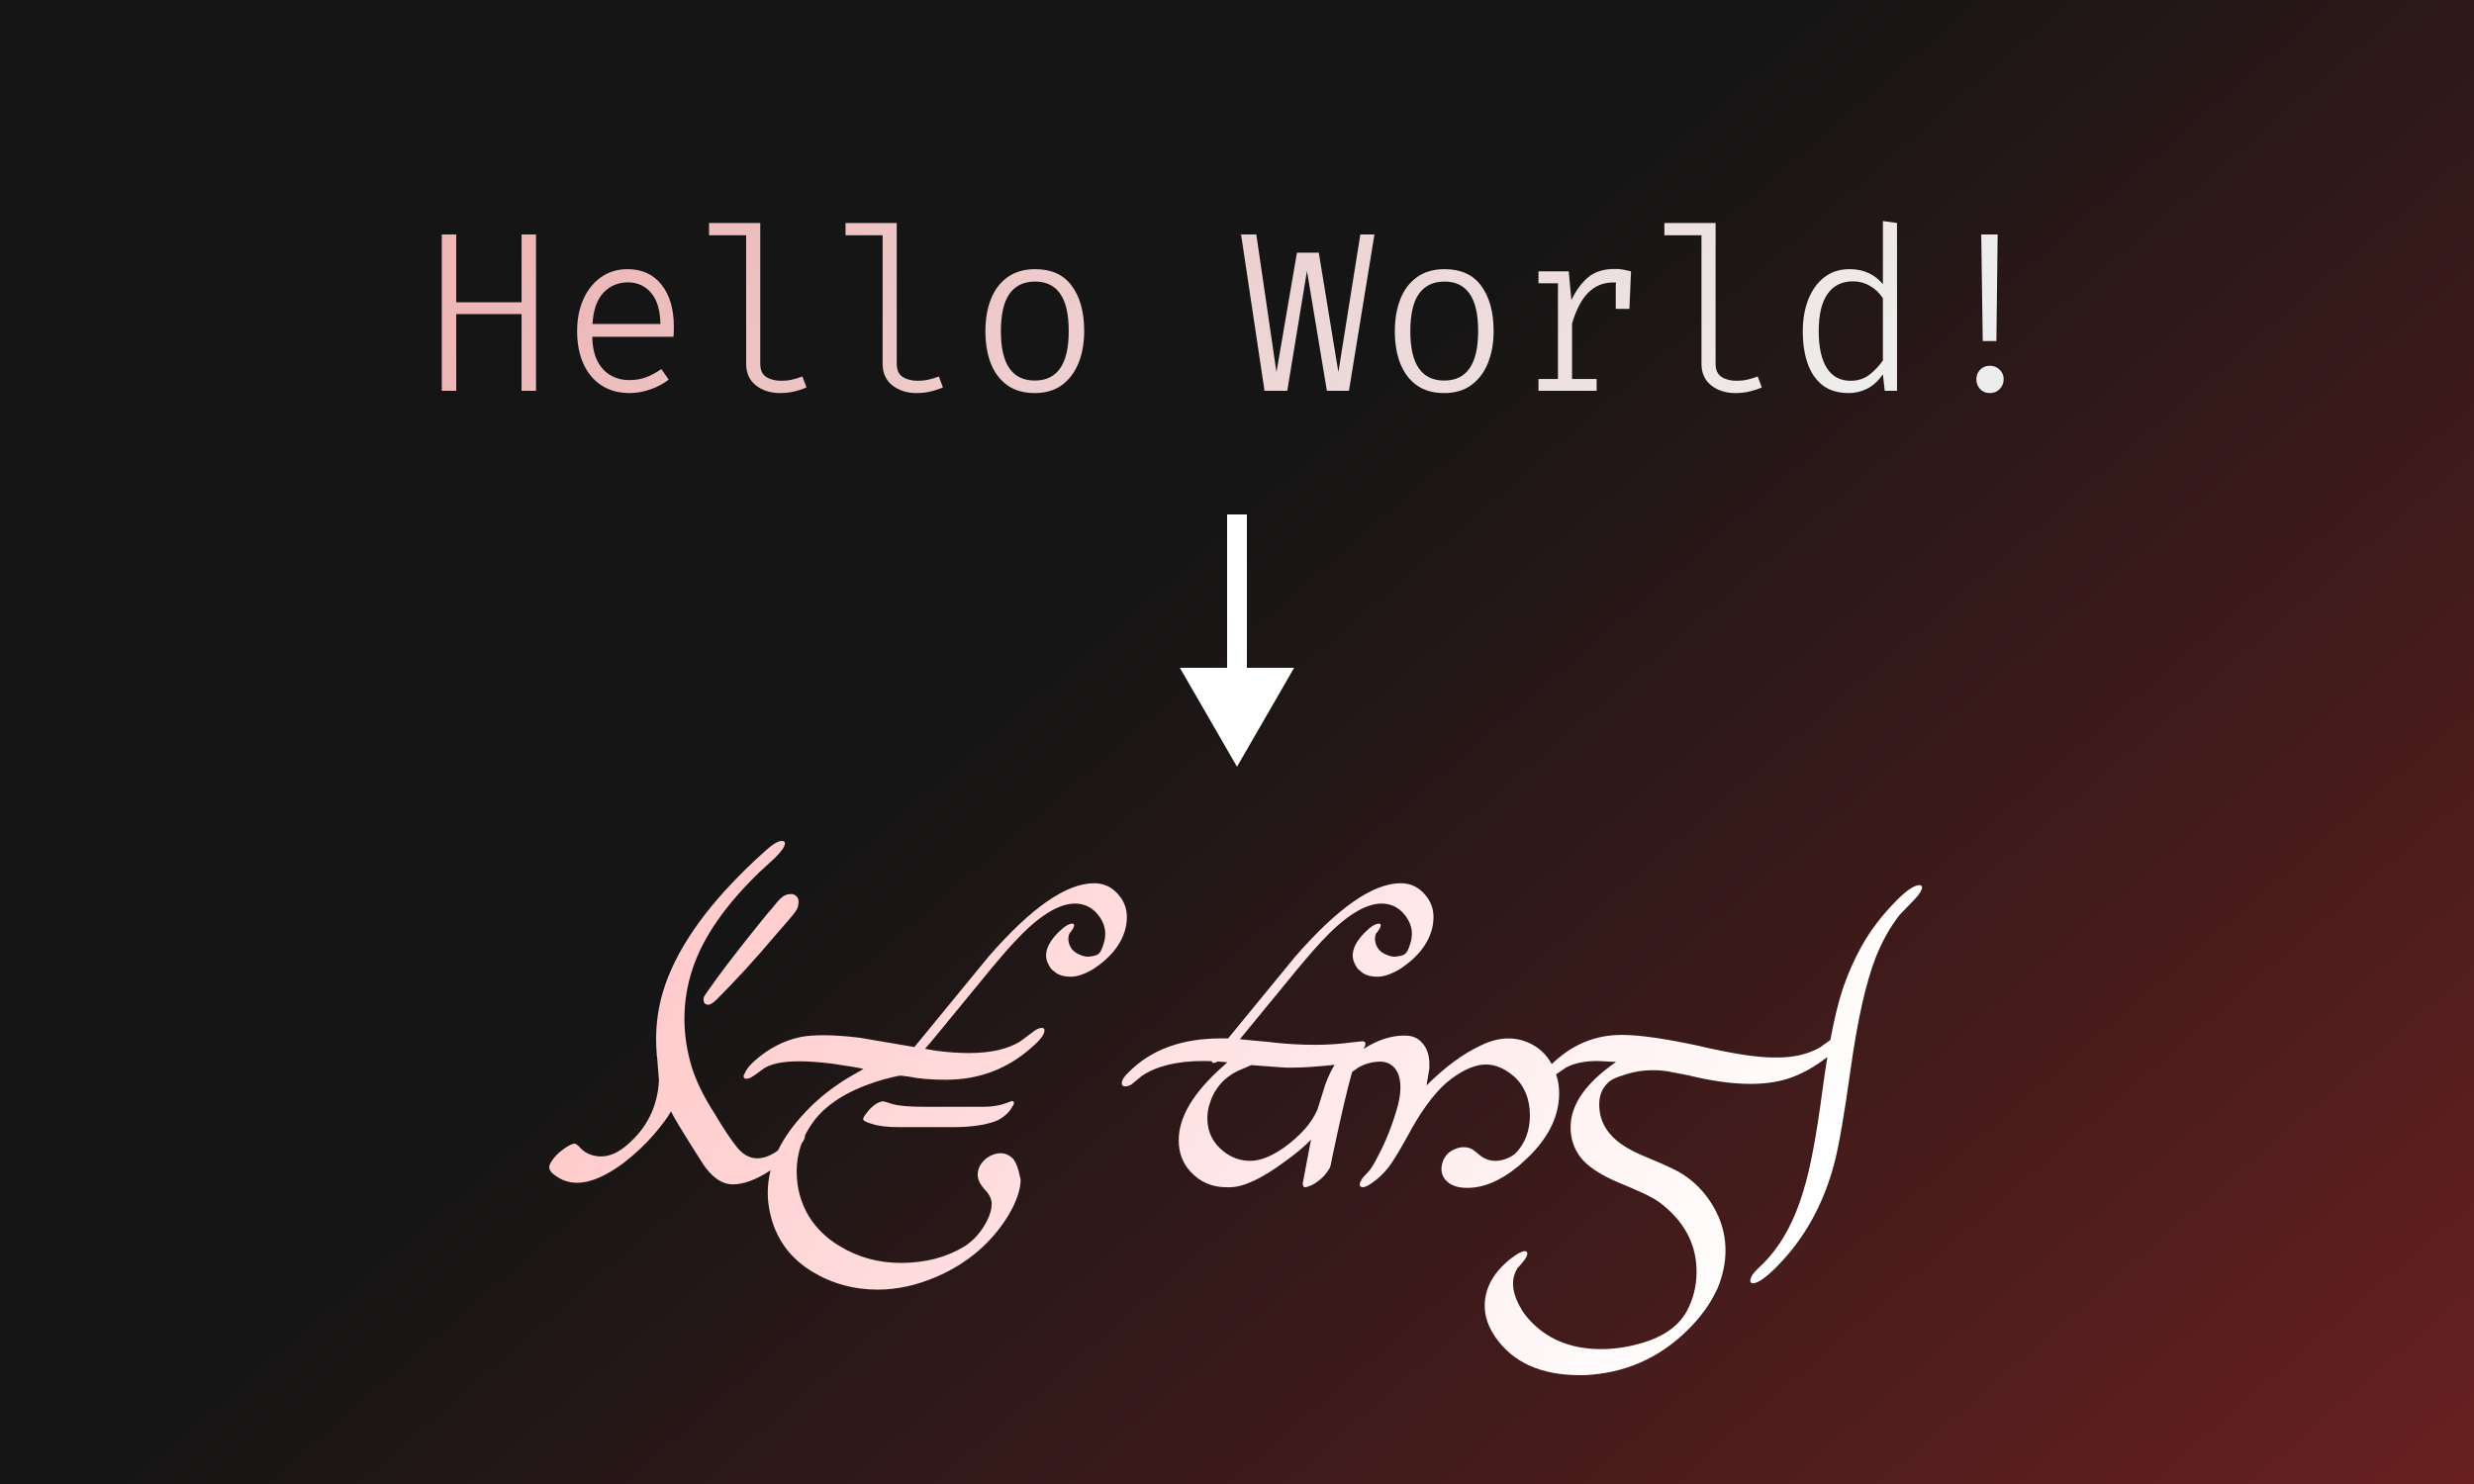
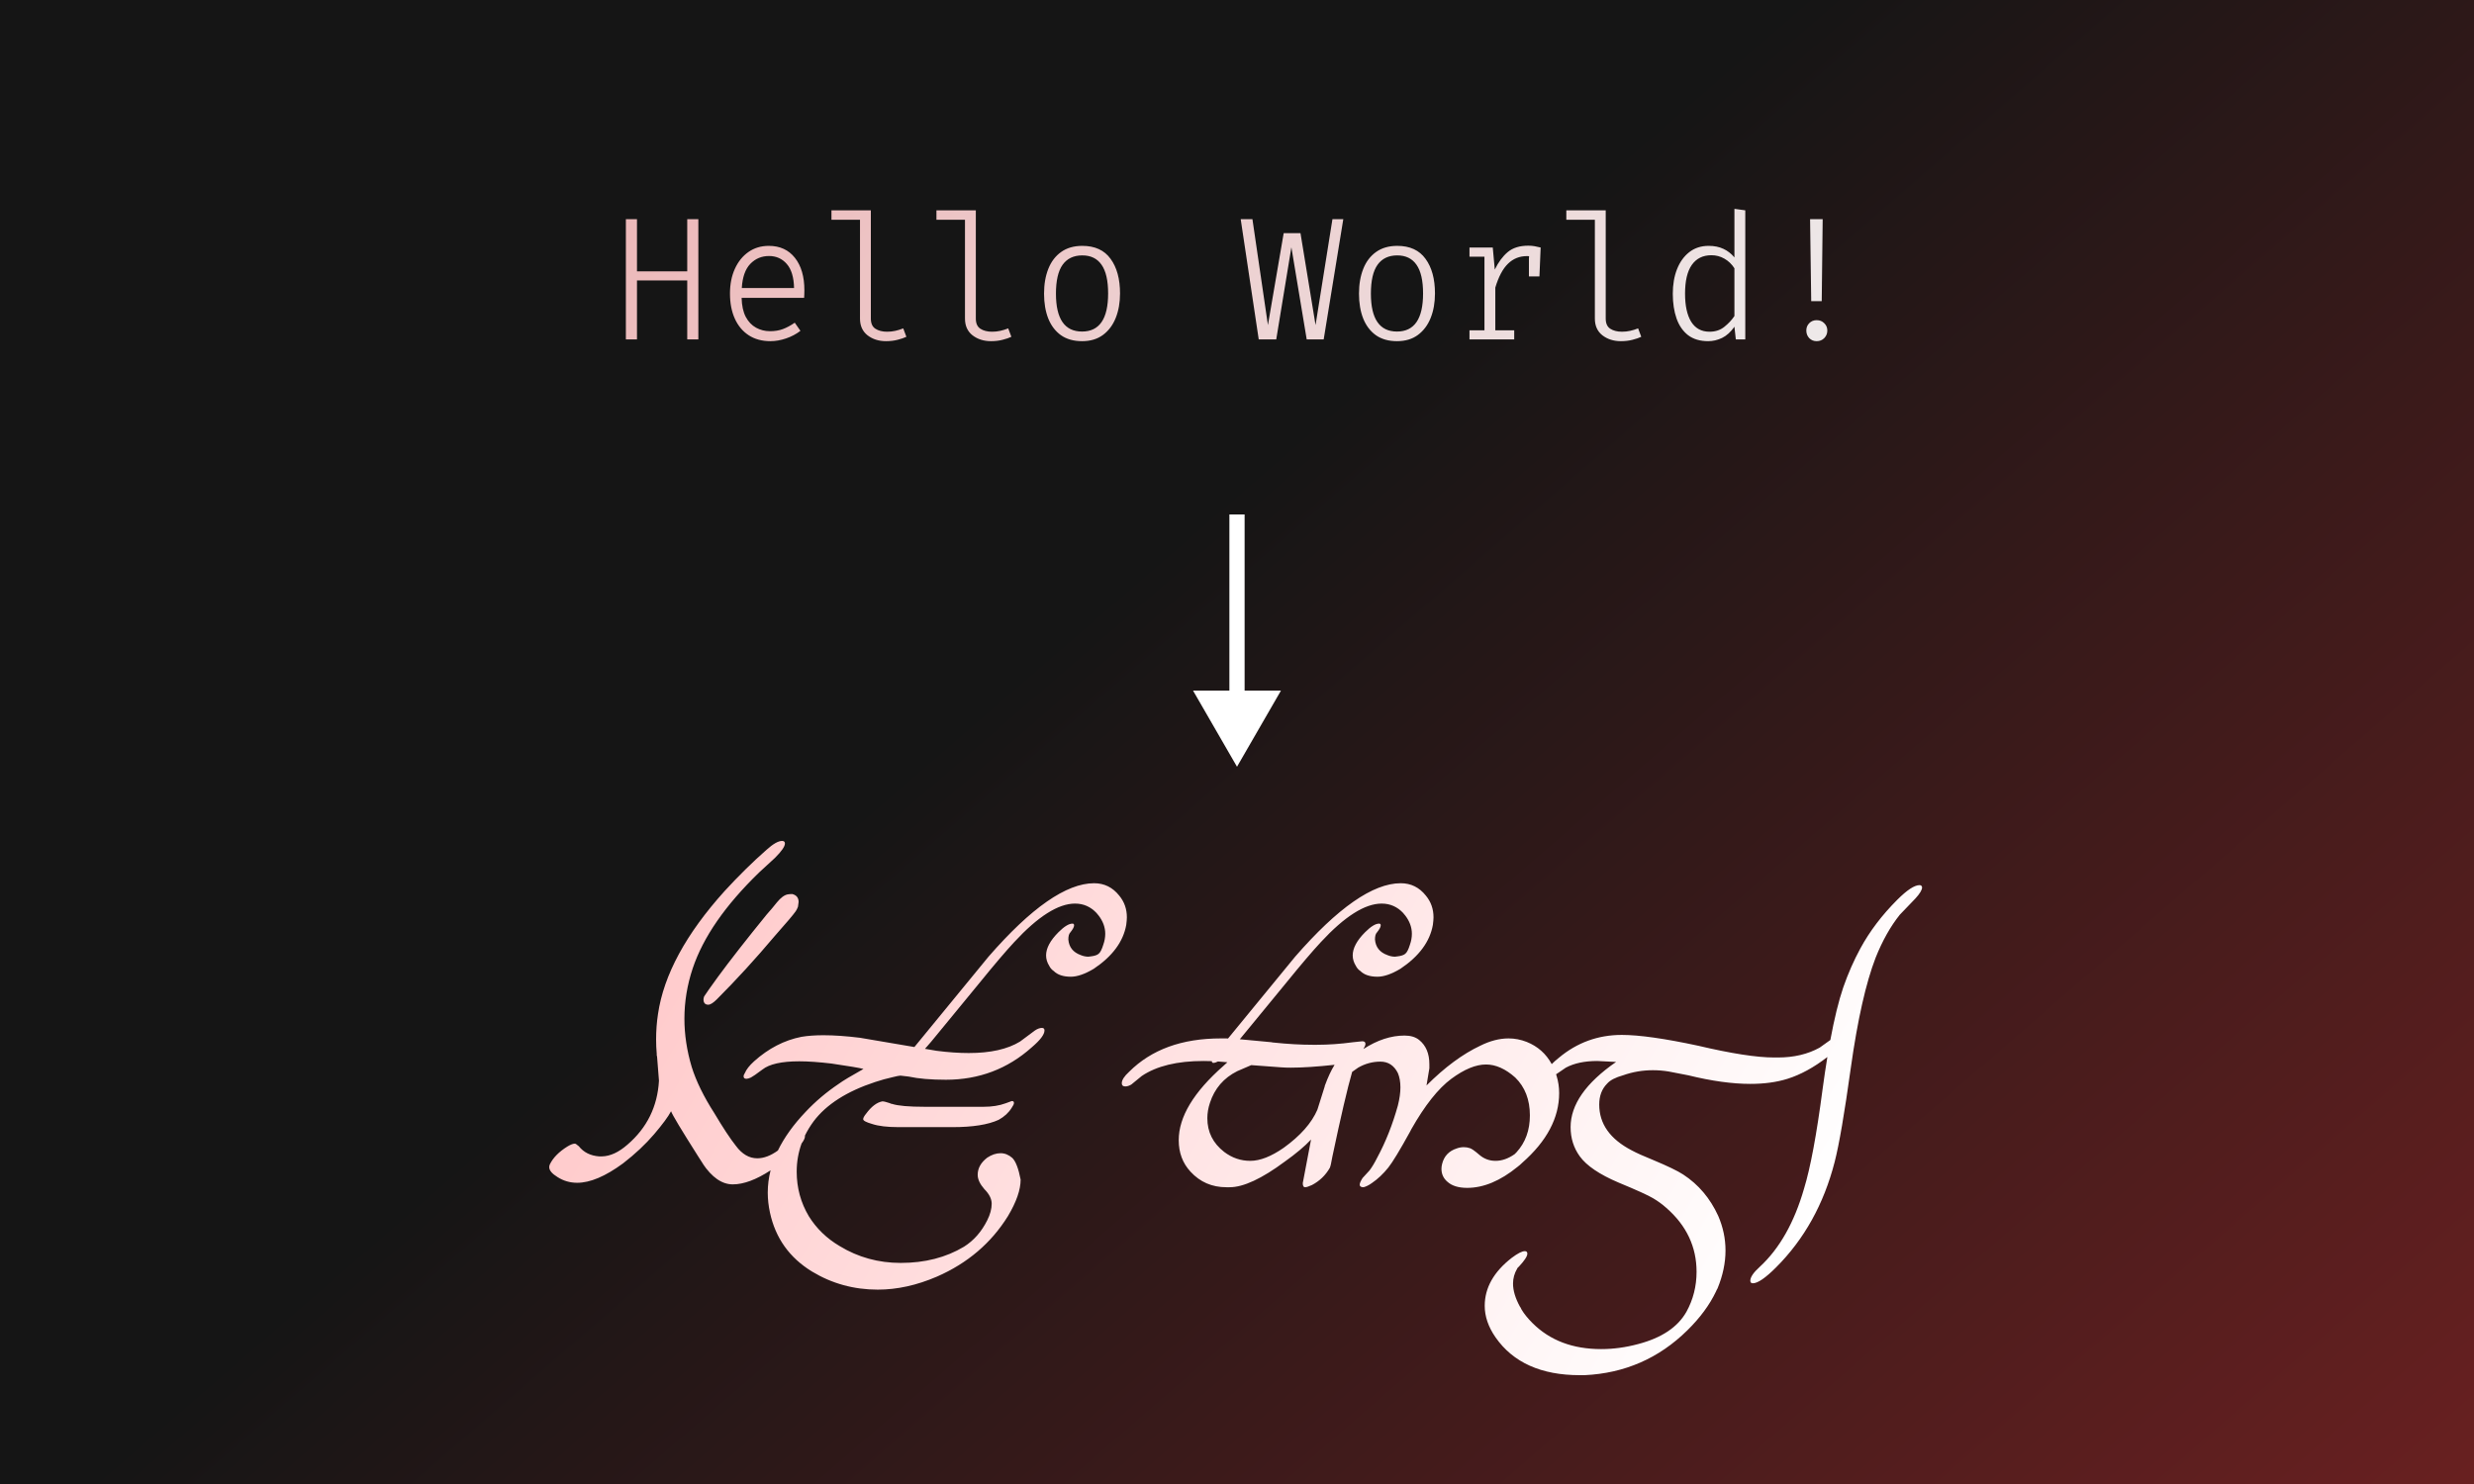
- <svg xmlns="http://www.w3.org/2000/svg" width="500" height="300" viewBox="0 0 500 300" fill="none">
-   <rect width="500" height="300" fill="url(#paint0_linear)" />
-   <path fill-rule="evenodd" clip-rule="evenodd" d="M141.986 235.186C143.871 238.014 145.907 239.429 148.093 239.429C150.29 239.429 152.838 238.482 155.735 236.589C155.354 238.086 155.164 239.59 155.164 241.1C155.164 242.429 155.314 243.779 155.614 245.15C156.728 250.293 159.557 254.257 164.1 257.043C168.128 259.486 172.564 260.707 177.407 260.707C181.307 260.707 185.293 259.829 189.364 258.071C195.536 255.371 200.314 251.3 203.7 245.857C205.414 242.986 206.271 240.521 206.271 238.464C205.843 236.236 205.286 234.779 204.6 234.093C203.871 233.45 203.079 233.129 202.221 233.129C201.321 233.129 200.421 233.429 199.521 234.029C198.236 235.014 197.593 236.171 197.593 237.5C197.593 238.4 198.043 239.364 198.943 240.393C199.929 241.379 200.421 242.364 200.421 243.35C200.421 244.379 200.121 245.493 199.521 246.693C198.364 249.007 196.8 250.786 194.829 252.029C191.186 254.214 186.921 255.307 182.036 255.307C177.536 255.307 173.421 254.171 169.693 251.9C167.078 250.357 165 248.343 163.457 245.857C161.829 243.114 161.014 240.114 161.014 236.857C161.014 234.872 161.344 232.974 162.002 231.163C162.458 230.556 162.686 230.076 162.686 229.721C162.686 229.675 162.68 229.632 162.667 229.592C163.147 228.601 163.732 227.637 164.421 226.7C166.993 223.271 171.15 220.614 176.893 218.729C178.05 218.343 179.207 218.021 180.364 217.764C181.221 217.55 181.757 217.443 181.971 217.443L183.643 217.636C185.614 218.064 188.121 218.279 191.164 218.279C197.85 218.279 203.636 216.093 208.521 211.721C210.236 210.264 211.093 209.129 211.093 208.314C211.093 207.971 210.921 207.8 210.579 207.8C210.15 207.8 209.679 207.971 209.164 208.314L206.143 210.564C203.614 212.107 200.164 212.879 195.793 212.879C193.821 212.879 191.657 212.729 189.3 212.429L186.941 212.027C187.305 211.612 187.727 211.125 188.207 210.564L191.486 206.579L197.979 198.671C200.936 195.029 203.271 192.286 204.986 190.443C209.786 185.257 213.879 182.664 217.264 182.664C218.979 182.664 220.436 183.307 221.636 184.593C221.721 184.679 221.786 184.764 221.829 184.85L221.957 184.979C222.9 186.179 223.371 187.443 223.371 188.771C223.371 189.5 223.243 190.229 222.986 190.957C222.686 191.943 222.364 192.564 222.021 192.821C221.721 193.079 221.207 193.25 220.479 193.336L219.964 193.4C219.45 193.4 218.936 193.293 218.421 193.079C216.879 192.521 216.043 191.471 215.914 189.929C215.914 189.243 216.043 188.771 216.3 188.514C216.814 187.871 217.071 187.4 217.071 187.1V187.036C217.071 186.821 216.964 186.714 216.75 186.714C216.021 186.714 215.079 187.293 213.921 188.45C212.25 190.121 211.414 191.686 211.414 193.143C211.414 193.871 211.629 194.579 212.057 195.264C212.271 195.693 212.571 196.036 212.957 196.293C213.729 197.064 214.886 197.45 216.429 197.45C217.714 197.45 219.257 196.914 221.057 195.843C224.829 193.314 227.014 190.357 227.614 186.971C227.7 186.329 227.743 185.814 227.743 185.429C227.743 183.757 227.229 182.3 226.2 181.057C224.871 179.386 223.179 178.55 221.121 178.55C215.507 178.55 208.393 183.5 199.779 193.4L184.801 211.663L173.807 209.793C171.021 209.45 168.557 209.279 166.414 209.279C164.743 209.279 163.264 209.386 161.979 209.6C158.507 210.286 155.314 211.936 152.4 214.55C151.457 215.407 150.836 216.2 150.536 216.929C150.364 217.186 150.279 217.4 150.279 217.571C150.279 217.914 150.471 218.086 150.857 218.086C151.071 218.086 151.371 218 151.757 217.829C152.1 217.657 152.871 217.121 154.071 216.221C155.486 215.107 157.971 214.55 161.528 214.55C163.328 214.55 165.493 214.7 168.021 215C171.536 215.514 173.7 215.879 174.514 216.093C171.986 217.507 170.314 218.514 169.5 219.114C167.014 220.786 164.786 222.671 162.814 224.771C160.353 227.356 158.486 229.961 157.213 232.586C155.762 233.634 154.372 234.157 153.043 234.157C151.414 234.157 149.979 233.321 148.736 231.65C147.579 230.193 146.121 227.986 144.364 225.029C142.221 221.686 140.7 218.579 139.8 215.707C138.814 212.407 138.321 209.15 138.321 205.936C138.321 202.507 138.879 199.121 139.993 195.779C142.093 189.479 146.571 183.007 153.429 176.364L156.643 173.407C157.971 172.079 158.636 171.114 158.636 170.514C158.636 170.171 158.443 170 158.057 170C157.286 170 156.236 170.6 154.907 171.8C152.079 174.286 149.25 177.071 146.421 180.157C138.621 188.814 134.143 197.086 132.986 204.971C132.729 206.643 132.6 208.357 132.6 210.114C132.6 211.1 132.643 212.086 132.729 213.071V213.457C132.771 213.457 132.793 213.479 132.793 213.521V213.586L133.179 218.471C132.879 223.7 130.757 228.007 126.814 231.393C125.057 232.936 123.343 233.729 121.671 233.771H121.093C119.336 233.643 117.964 232.957 116.979 231.714L116.4 231.264C116.314 231.221 116.229 231.2 116.143 231.2C115.8 231.2 115.307 231.393 114.664 231.779C112.95 232.85 111.771 234.05 111.129 235.379C111.043 235.55 111 235.743 111 235.957C111 236.6 111.557 237.264 112.671 237.95C113.871 238.721 115.2 239.107 116.657 239.107C119.271 239.107 122.357 237.8 125.914 235.186C128.357 233.3 130.457 231.329 132.214 229.271C133.929 227.257 135.064 225.714 135.621 224.643C135.879 225.371 137.679 228.371 141.021 233.643L142.179 235.443L141.986 235.186ZM159.214 180.8C158.529 180.929 157.8 181.464 157.029 182.407C156.386 183.221 155.7 184.036 154.971 184.85C150.857 189.907 147.557 194.129 145.071 197.514L143.271 200.021C142.671 200.879 142.35 201.35 142.307 201.436C142.221 201.693 142.179 201.886 142.179 202.014C142.179 202.743 142.5 203.107 143.143 203.107C143.571 203.107 144.15 202.743 144.879 202.014C148.779 198.114 152.679 193.85 156.579 189.221C158.936 186.564 160.35 184.893 160.821 184.207C160.993 183.95 161.143 183.65 161.271 183.307L161.4 182.343C161.4 181.486 160.971 180.95 160.114 180.736C159.814 180.736 159.514 180.757 159.214 180.8ZM178.371 222.65H178.307C177.193 222.864 176.1 223.7 175.029 225.157C174.643 225.629 174.45 225.993 174.45 226.25C174.45 226.55 175.05 226.871 176.25 227.214C177.536 227.643 179.314 227.857 181.586 227.857H192.514C196.586 227.857 199.693 227.364 201.836 226.379C202.993 225.736 203.871 224.921 204.471 223.936C204.771 223.507 204.921 223.186 204.921 222.971C204.921 222.714 204.793 222.586 204.536 222.586H204.471L203.25 223.036C201.964 223.507 200.486 223.743 198.814 223.743H187.821H186.857C183.686 223.743 181.5 223.55 180.3 223.164C180.214 223.164 180.107 223.143 179.978 223.1L179.914 223.036C179.143 222.779 178.629 222.65 178.371 222.65ZM263.293 239.171C263.293 239.729 263.443 240.007 263.743 240.007C264.043 240.007 264.514 239.857 265.157 239.557C266.7 238.743 267.9 237.586 268.757 236.086C268.886 235.829 269.057 235.079 269.271 233.836C270.985 225.704 272.319 219.988 273.273 216.689L274.479 215.836C275.893 215.021 277.393 214.614 278.979 214.614C280.564 214.614 281.743 215.386 282.514 216.929C282.857 217.743 283.028 218.707 283.028 219.821C283.028 220.893 282.857 222.114 282.514 223.486C281.443 227.343 280.05 230.857 278.336 234.029C277.821 235.057 277.307 235.914 276.793 236.6L275.379 238.143C274.993 238.743 274.8 239.193 274.8 239.493C274.8 239.836 275.057 240.007 275.571 240.007C276.086 239.879 276.643 239.6 277.243 239.171C278.443 238.357 279.557 237.307 280.586 236.021C281.443 234.95 282.921 232.507 285.021 228.693C285.107 228.564 285.171 228.436 285.214 228.307C287.957 223.464 290.657 220.057 293.314 218.086C295.929 216.157 298.264 215.193 300.321 215.193C302.293 215.193 304.264 216.071 306.236 217.829C308.207 219.757 309.193 222.307 309.193 225.479C309.193 228.479 308.293 230.964 306.493 232.936L306.107 233.321C304.821 234.221 303.536 234.671 302.25 234.671C301.007 234.671 299.914 234.264 298.971 233.45C298.029 232.636 297.386 232.186 297.043 232.1C296.657 231.971 296.25 231.907 295.821 231.907C295.35 231.907 294.879 231.993 294.407 232.164C292.821 232.679 291.836 233.729 291.45 235.314C291.364 235.657 291.321 235.979 291.321 236.279C291.321 237.35 291.729 238.229 292.543 238.914C293.443 239.729 294.771 240.136 296.529 240.136C299.829 240.136 303.214 238.721 306.686 235.893C307.029 235.636 307.35 235.357 307.65 235.057C312.621 230.686 315.107 225.993 315.107 220.979C315.107 219.779 314.936 218.621 314.593 217.507C314.576 217.45 314.558 217.394 314.54 217.338C314.523 217.284 314.506 217.231 314.489 217.178L316.457 215.836C318.129 214.936 320.25 214.486 322.821 214.486L326.614 214.679C320.486 218.921 317.421 223.314 317.421 227.857C317.421 230.086 318.043 232.057 319.286 233.771C320.657 235.657 323.25 237.414 327.064 239.043C330.793 240.586 333.15 241.657 334.136 242.257C335.079 242.814 335.957 243.457 336.771 244.186C340.843 247.743 342.879 252.05 342.879 257.107C342.879 260.021 342.193 262.721 340.821 265.207C339.064 268.293 335.829 270.457 331.114 271.7C328.586 272.386 326.079 272.729 323.593 272.729C317.85 272.729 313.221 270.971 309.707 267.457C308.764 266.514 308.036 265.614 307.521 264.757L307.264 264.243L307.2 264.179C306.257 262.464 305.786 260.9 305.786 259.486C305.786 258.414 306.064 257.407 306.621 256.464L306.686 256.336L307.007 256.014C308.121 254.814 308.679 253.957 308.679 253.443C308.679 253.1 308.507 252.929 308.164 252.929C307.607 252.929 306.729 253.379 305.529 254.279C301.886 257.107 300.064 260.343 300.064 263.986C300.064 266.129 300.793 268.25 302.25 270.35C305.807 275.45 311.486 278 319.286 278H320.25C328.35 277.614 335.271 274.593 341.014 268.936C343.586 266.407 345.514 263.793 346.8 261.093C346.886 260.879 346.993 260.664 347.121 260.45C348.193 257.836 348.729 255.286 348.729 252.8C348.729 250.4 348.236 248.064 347.25 245.793C345.621 242.236 343.264 239.45 340.179 237.436C339.064 236.707 337.071 235.743 334.2 234.543C332.186 233.729 330.707 233.064 329.764 232.55C325.393 230.279 323.207 227.193 323.207 223.293C323.207 221.536 323.743 220.121 324.814 219.05C325.414 218.364 326.486 217.807 328.029 217.379C329.957 216.693 331.971 216.35 334.071 216.35C335.1 216.35 336.15 216.436 337.221 216.607L341.207 217.379C345.921 218.536 350.1 219.114 353.743 219.114C356.571 219.114 359.079 218.771 361.264 218.086C363.917 217.25 366.601 215.782 369.315 213.683C368.979 215.728 368.652 217.924 368.336 220.271C367.136 229.4 365.893 236.064 364.607 240.264C362.636 247.121 359.657 252.393 355.671 256.079C354.386 257.236 353.743 258.179 353.743 258.907C353.743 259.25 353.914 259.421 354.257 259.421C355.243 259.421 356.807 258.35 358.95 256.207C364.65 250.507 368.593 243.414 370.779 234.929C371.679 231.457 372.771 225.093 374.057 215.836C375.429 206.107 377.1 198.693 379.071 193.593C380.443 190.164 382.071 187.271 383.957 184.914L387.107 181.636C388.007 180.65 388.457 179.9 388.457 179.386C388.414 179.086 388.243 178.936 387.943 178.936C386.914 178.936 385.414 179.921 383.443 181.893C380.357 184.979 377.871 188.257 375.986 191.729C374.657 194.171 373.5 196.807 372.514 199.636C371.595 202.342 370.729 205.878 369.916 210.243L367.757 211.786C365.357 213.114 362.55 213.779 359.336 213.779H358.564C355.05 213.779 349.929 212.986 343.2 211.4C336.429 209.943 331.286 209.214 327.771 209.214C322.971 209.214 318.729 210.757 315.043 213.843C314.48 214.29 314.001 214.715 313.607 215.117C312.466 213.017 310.78 211.521 308.55 210.629C307.35 210.157 306.129 209.921 304.886 209.921C303.043 209.921 301.136 210.414 299.164 211.4C295.607 213.071 291.986 215.75 288.3 219.436L288.879 215.964V215.129C288.879 212.986 288.193 211.357 286.821 210.243C286.093 209.643 285.107 209.343 283.864 209.343C281.131 209.343 278.359 210.25 275.549 212.064C275.821 211.624 275.957 211.274 275.957 211.014C275.957 210.671 275.743 210.5 275.314 210.5C275.271 210.5 274.65 210.564 273.45 210.693C270.921 211.036 268.5 211.207 266.186 211.207H265.286C262.886 211.207 260.25 211.057 257.379 210.757C257.25 210.757 257.121 210.736 256.993 210.693C254.282 210.42 252.141 210.219 250.568 210.091L253.457 206.579L259.95 198.671C262.907 195.029 265.243 192.286 266.957 190.443C271.757 185.257 275.85 182.664 279.236 182.664C280.95 182.664 282.407 183.307 283.607 184.593C283.693 184.679 283.757 184.764 283.8 184.85L283.929 184.979C284.871 186.179 285.343 187.443 285.343 188.771C285.343 189.5 285.214 190.229 284.957 190.957C284.657 191.943 284.336 192.564 283.993 192.821C283.693 193.079 283.179 193.25 282.45 193.336L281.936 193.4C281.421 193.4 280.907 193.293 280.393 193.079C278.85 192.521 278.014 191.471 277.886 189.929C277.886 189.243 278.014 188.771 278.271 188.514C278.786 187.871 279.043 187.4 279.043 187.1V187.036C279.043 186.821 278.936 186.714 278.721 186.714C277.993 186.714 277.05 187.293 275.893 188.45C274.221 190.121 273.386 191.686 273.386 193.143C273.386 193.871 273.6 194.579 274.029 195.264C274.243 195.693 274.543 196.036 274.929 196.293C275.7 197.064 276.857 197.45 278.4 197.45C279.686 197.45 281.229 196.914 283.029 195.843C286.8 193.314 288.986 190.357 289.586 186.971C289.671 186.329 289.714 185.814 289.714 185.429C289.714 183.757 289.2 182.3 288.171 181.057C286.843 179.386 285.15 178.55 283.093 178.55C277.479 178.55 270.364 183.5 261.75 193.4L248.193 209.932C248.013 209.925 247.861 209.921 247.736 209.921H246.707C238.864 209.921 232.693 212.171 228.193 216.671C227.207 217.571 226.714 218.343 226.714 218.986C226.714 219.414 226.95 219.629 227.421 219.629C227.807 219.629 228.214 219.5 228.643 219.243L230.764 217.507C233.764 215.493 237.921 214.486 243.236 214.486C243.779 214.486 244.336 214.497 244.908 214.52C244.917 214.714 245.002 214.831 245.164 214.871C245.463 214.871 245.793 214.776 246.155 214.585C246.774 214.625 247.408 214.678 248.057 214.743C247.8 215 247.543 215.236 247.286 215.45C241.243 220.764 238.221 225.779 238.221 230.493C238.221 233.021 239.014 235.143 240.6 236.857C242.529 238.957 244.95 240.007 247.864 240.007H248.507C251.293 240.007 255.021 238.271 259.693 234.8C261.921 233.214 263.679 231.736 264.964 230.364L263.293 239.171ZM252.879 215.321L258.986 215.771C259.543 215.814 260.164 215.836 260.85 215.836C263.207 215.836 266.164 215.643 269.721 215.257C269.036 216.371 268.393 217.743 267.793 219.371C267.75 219.457 267.729 219.543 267.729 219.629L266.25 224.321C265.093 227.021 262.821 229.593 259.436 232.036C256.907 233.793 254.657 234.671 252.686 234.671C250.757 234.671 249 234.071 247.414 232.871C245.143 231.114 244.007 228.843 244.007 226.057C244.007 225.029 244.179 224 244.521 222.971C245.464 220.057 247.307 217.914 250.05 216.543L252.879 215.321Z" fill="url(#paint1_linear)" />
-   <path opacity="0.92" d="M105.409 79V63.498H92.207V79H89.286V47.398H92.207V61.106H105.409V47.398H108.33V79H105.409ZM119.697 68.075C119.743 70.099 120.103 71.763 120.778 73.066C121.468 74.354 122.373 75.305 123.492 75.918C124.611 76.531 125.83 76.838 127.149 76.838C128.422 76.838 129.549 76.654 130.53 76.286C131.527 75.918 132.569 75.358 133.658 74.607L135.153 76.746C134.034 77.605 132.769 78.272 131.358 78.747C129.963 79.222 128.598 79.46 127.264 79.46C125.041 79.46 123.132 78.939 121.537 77.896C119.958 76.853 118.746 75.397 117.903 73.526C117.06 71.64 116.638 69.447 116.638 66.948C116.638 64.495 117.067 62.325 117.926 60.439C118.785 58.553 119.973 57.081 121.491 56.023C123.024 54.95 124.803 54.413 126.827 54.413C129.756 54.413 132.048 55.463 133.704 57.564C135.36 59.649 136.188 62.494 136.188 66.097C136.188 66.511 136.18 66.887 136.165 67.224C136.15 67.546 136.134 67.83 136.119 68.075H119.697ZM126.896 57.081C124.949 57.081 123.308 57.771 121.974 59.151C120.655 60.531 119.912 62.647 119.743 65.499H133.474C133.413 62.662 132.776 60.554 131.565 59.174C130.354 57.779 128.797 57.081 126.896 57.081ZM153.65 45.075V73.526C153.65 74.783 154.049 75.673 154.846 76.194C155.659 76.715 156.678 76.976 157.905 76.976C158.672 76.976 159.392 76.899 160.067 76.746C160.757 76.593 161.455 76.378 162.16 76.102L162.988 78.31C162.39 78.601 161.631 78.862 160.711 79.092C159.791 79.337 158.764 79.46 157.629 79.46C155.728 79.46 154.11 78.946 152.776 77.919C151.457 76.876 150.798 75.412 150.798 73.526V47.559H143.3V45.075H153.65ZM181.232 45.075V73.526C181.232 74.783 181.631 75.673 182.428 76.194C183.241 76.715 184.26 76.976 185.487 76.976C186.254 76.976 186.974 76.899 187.649 76.746C188.339 76.593 189.037 76.378 189.742 76.102L190.57 78.31C189.972 78.601 189.213 78.862 188.293 79.092C187.373 79.337 186.346 79.46 185.211 79.46C183.31 79.46 181.692 78.946 180.358 77.919C179.039 76.876 178.38 75.412 178.38 73.526V47.559H170.882V45.075H181.232ZM209.205 54.413C212.517 54.413 214.993 55.548 216.634 57.817C218.29 60.071 219.118 63.107 219.118 66.925C219.118 69.317 218.742 71.456 217.991 73.342C217.24 75.228 216.12 76.723 214.633 77.827C213.161 78.916 211.329 79.46 209.136 79.46C206.928 79.46 205.08 78.939 203.593 77.896C202.121 76.838 201.009 75.374 200.258 73.503C199.522 71.617 199.154 69.44 199.154 66.971C199.154 64.502 199.53 62.325 200.281 60.439C201.032 58.553 202.152 57.081 203.639 56.023C205.142 54.95 206.997 54.413 209.205 54.413ZM209.205 56.92C206.936 56.92 205.211 57.74 204.03 59.381C202.865 61.022 202.282 63.552 202.282 66.971C202.282 73.61 204.567 76.93 209.136 76.93C213.705 76.93 215.99 73.595 215.99 66.925C215.99 63.536 215.415 61.022 214.265 59.381C213.13 57.74 211.444 56.92 209.205 56.92ZM277.778 47.398L272.626 79H268.164L264.139 54.781L260.16 79H255.56L250.822 47.398H253.904L257.975 75.228L262.115 51.078H266.531L270.487 75.228L274.926 47.398H277.778ZM291.951 54.413C295.263 54.413 297.739 55.548 299.38 57.817C301.036 60.071 301.864 63.107 301.864 66.925C301.864 69.317 301.488 71.456 300.737 73.342C299.986 75.228 298.866 76.723 297.379 77.827C295.907 78.916 294.075 79.46 291.882 79.46C289.674 79.46 287.826 78.939 286.339 77.896C284.867 76.838 283.755 75.374 283.004 73.503C282.268 71.617 281.9 69.44 281.9 66.971C281.9 64.502 282.276 62.325 283.027 60.439C283.778 58.553 284.898 57.081 286.385 56.023C287.888 54.95 289.743 54.413 291.951 54.413ZM291.951 56.92C289.682 56.92 287.957 57.74 286.776 59.381C285.611 61.022 285.028 63.552 285.028 66.971C285.028 73.61 287.313 76.93 291.882 76.93C296.451 76.93 298.736 73.595 298.736 66.925C298.736 63.536 298.161 61.022 297.011 59.381C295.876 57.74 294.19 56.92 291.951 56.92ZM310.931 79V76.608H314.864V57.265H310.931V54.85H317.049L317.578 60.646C318.529 58.683 319.663 57.15 320.982 56.046C322.316 54.927 324.11 54.367 326.364 54.367C326.993 54.367 327.552 54.413 328.043 54.505C328.549 54.597 329.078 54.712 329.63 54.85L329.308 62.44H326.548V57.725L326.594 57.127C326.41 57.112 326.218 57.104 326.019 57.104C324.072 57.104 322.416 57.771 321.051 59.105C319.686 60.424 318.575 62.517 317.716 65.384V76.608H322.684V79H310.931ZM346.724 45.075V73.526C346.724 74.783 347.123 75.673 347.92 76.194C348.733 76.715 349.752 76.976 350.979 76.976C351.746 76.976 352.466 76.899 353.141 76.746C353.831 76.593 354.529 76.378 355.234 76.102L356.062 78.31C355.464 78.601 354.705 78.862 353.785 79.092C352.865 79.337 351.838 79.46 350.703 79.46C348.802 79.46 347.184 78.946 345.85 77.919C344.531 76.876 343.872 75.412 343.872 73.526V47.559H336.374V45.075H346.724ZM380.539 44.684L383.391 45.075V79H380.907L380.539 75.665C379.573 77.045 378.492 78.026 377.296 78.609C376.115 79.176 374.896 79.46 373.639 79.46C371.508 79.46 369.752 78.939 368.372 77.896C367.007 76.838 365.995 75.374 365.336 73.503C364.677 71.617 364.347 69.447 364.347 66.994C364.347 64.587 364.715 62.44 365.451 60.554C366.202 58.653 367.276 57.158 368.671 56.069C370.082 54.965 371.784 54.413 373.777 54.413C375.249 54.413 376.537 54.674 377.641 55.195C378.745 55.701 379.711 56.452 380.539 57.449V44.684ZM374.49 56.874C372.251 56.874 370.534 57.725 369.338 59.427C368.157 61.114 367.567 63.628 367.567 66.971C367.567 70.145 368.104 72.606 369.177 74.354C370.266 76.102 371.876 76.976 374.007 76.976C375.54 76.976 376.836 76.547 377.894 75.688C378.967 74.829 379.849 73.886 380.539 72.859V60.301C379.834 59.212 378.952 58.369 377.894 57.771C376.851 57.173 375.717 56.874 374.49 56.874ZM403.728 47.398L403.475 68.949H400.715L400.416 47.398H403.728ZM402.141 73.94C402.954 73.94 403.621 74.208 404.142 74.745C404.679 75.266 404.947 75.903 404.947 76.654C404.947 77.436 404.679 78.103 404.142 78.655C403.621 79.192 402.954 79.46 402.141 79.46C401.359 79.46 400.707 79.192 400.186 78.655C399.68 78.103 399.427 77.436 399.427 76.654C399.427 75.903 399.68 75.266 400.186 74.745C400.707 74.208 401.359 73.94 402.141 73.94Z" fill="url(#paint2_linear)" />
-   <path d="M250 155L261.547 135L238.453 135L250 155ZM248 104L248 137L252 137L252 104L248 104Z" fill="white" />
+ <svg xmlns="http://www.w3.org/2000/svg" width="650" height="390" viewBox="0 0 650 390" fill="none">
+   <rect width="650" height="390" fill="url(#paint0_linear)" />
+   <path fill-rule="evenodd" clip-rule="evenodd" d="M184.581 305.741C187.033 309.419 189.679 311.257 192.521 311.257C195.378 311.257 198.689 310.027 202.455 307.566C201.961 309.512 201.713 311.467 201.713 313.43C201.713 315.157 201.908 316.912 202.298 318.695C203.747 325.381 207.424 330.534 213.33 334.156C218.567 337.331 224.333 338.919 230.629 338.919C235.699 338.919 240.881 337.777 246.173 335.493C254.196 331.983 260.409 326.69 264.81 319.614C267.039 315.881 268.153 312.678 268.153 310.004C267.596 307.106 266.871 305.212 265.98 304.321C265.033 303.485 264.002 303.067 262.888 303.067C261.718 303.067 260.548 303.457 259.378 304.237C257.706 305.519 256.871 307.023 256.871 308.75C256.871 309.92 257.456 311.174 258.626 312.511C259.907 313.792 260.548 315.074 260.548 316.355C260.548 317.692 260.158 319.141 259.378 320.701C257.874 323.709 255.84 326.021 253.277 327.637C248.541 330.479 242.998 331.899 236.646 331.899C230.796 331.899 225.448 330.423 220.601 327.47C217.202 325.464 214.5 322.846 212.494 319.614C210.377 316.049 209.318 312.149 209.318 307.914C209.318 305.334 209.747 302.866 210.603 300.512C211.195 299.723 211.491 299.098 211.491 298.638C211.491 298.577 211.483 298.521 211.467 298.47C212.091 297.181 212.852 295.927 213.748 294.71C217.091 290.253 222.495 286.799 229.961 284.347C231.465 283.846 232.969 283.428 234.474 283.094C235.588 282.815 236.284 282.676 236.563 282.676L238.736 282.926C241.299 283.484 244.558 283.762 248.514 283.762C257.205 283.762 264.726 280.921 271.078 275.238C273.306 273.344 274.421 271.867 274.421 270.809C274.421 270.363 274.198 270.14 273.752 270.14C273.195 270.14 272.582 270.363 271.914 270.809L267.986 273.734C264.699 275.739 260.214 276.742 254.531 276.742C251.968 276.742 249.154 276.547 246.09 276.157L243.023 275.635C243.496 275.096 244.045 274.462 244.669 273.734L248.931 268.552L257.372 258.273C261.216 253.537 264.253 249.971 266.481 247.576C272.721 240.834 278.042 237.464 282.443 237.464C284.672 237.464 286.566 238.299 288.126 239.971C288.238 240.082 288.321 240.194 288.377 240.305L288.544 240.472C289.77 242.032 290.383 243.676 290.383 245.403C290.383 246.35 290.216 247.297 289.881 248.244C289.491 249.526 289.074 250.334 288.628 250.668C288.238 251.002 287.569 251.225 286.622 251.336L285.954 251.42C285.285 251.42 284.616 251.281 283.948 251.002C281.942 250.278 280.856 248.913 280.689 246.907C280.689 246.016 280.856 245.403 281.19 245.069C281.859 244.233 282.193 243.62 282.193 243.23V243.146C282.193 242.868 282.054 242.729 281.775 242.729C280.828 242.729 279.602 243.481 278.098 244.985C275.925 247.158 274.839 249.191 274.839 251.086C274.839 252.033 275.117 252.952 275.674 253.844C275.953 254.401 276.343 254.846 276.844 255.181C277.847 256.184 279.351 256.685 281.357 256.685C283.029 256.685 285.034 255.989 287.374 254.596C292.277 251.309 295.119 247.464 295.899 243.063C296.01 242.227 296.066 241.559 296.066 241.057C296.066 238.884 295.397 236.99 294.06 235.374C292.333 233.201 290.132 232.115 287.458 232.115C280.159 232.115 270.911 238.55 259.712 251.42L240.242 275.162L225.949 272.731C222.328 272.285 219.124 272.062 216.339 272.062C214.166 272.062 212.244 272.201 210.572 272.48C206.059 273.371 201.909 275.517 198.12 278.915C196.894 280.029 196.086 281.06 195.696 282.007C195.474 282.342 195.362 282.62 195.362 282.843C195.362 283.289 195.613 283.511 196.114 283.511L196.114 283.511C196.393 283.511 196.783 283.4 197.284 283.177C197.73 282.954 198.733 282.258 200.293 281.088C202.131 279.639 205.363 278.915 209.987 278.915C212.327 278.915 215.141 279.11 218.428 279.5C222.996 280.169 225.81 280.642 226.868 280.921C223.581 282.759 221.408 284.069 220.35 284.849C217.118 287.021 214.221 289.473 211.658 292.203C208.459 295.563 206.032 298.95 204.376 302.362C202.491 303.724 200.684 304.404 198.956 304.404C196.839 304.404 194.972 303.318 193.356 301.145C191.852 299.251 189.958 296.381 187.674 292.537C184.888 288.191 182.91 284.152 181.74 280.419C180.459 276.129 179.818 271.895 179.818 267.716C179.818 263.259 180.542 258.858 181.991 254.512C184.721 246.322 190.543 237.909 199.457 229.274L203.636 225.429C205.363 223.702 206.226 222.449 206.226 221.669C206.226 221.223 205.976 221 205.474 221C204.471 221 203.106 221.78 201.379 223.34C197.702 226.571 194.025 230.193 190.348 234.204C180.208 245.459 174.386 256.211 172.881 266.463C172.547 268.636 172.38 270.864 172.38 273.149C172.38 274.43 172.436 275.711 172.547 276.993V277.494C172.603 277.494 172.631 277.522 172.631 277.578V277.661L173.132 284.013C172.742 290.81 169.984 296.409 164.859 300.811C162.574 302.816 160.346 303.847 158.173 303.903H157.421C155.136 303.736 153.354 302.844 152.072 301.229L151.32 300.644C151.209 300.588 151.097 300.56 150.986 300.56C150.54 300.56 149.899 300.811 149.064 301.312C146.835 302.705 145.303 304.265 144.467 305.992C144.356 306.215 144.3 306.466 144.3 306.744C144.3 307.58 145.024 308.444 146.473 309.335C148.033 310.338 149.76 310.839 151.654 310.839C155.053 310.839 159.064 309.14 163.689 305.741C166.864 303.29 169.594 300.727 171.879 298.053C174.107 295.434 175.584 293.429 176.308 292.036C176.642 292.983 178.982 296.883 183.328 303.736L184.832 306.076L184.581 305.741ZM206.979 235.04C206.087 235.207 205.14 235.904 204.137 237.129C203.301 238.188 202.41 239.246 201.463 240.305C196.114 246.879 191.824 252.367 188.593 256.769L186.253 260.028C185.473 261.142 185.055 261.755 184.999 261.867C184.888 262.201 184.832 262.451 184.832 262.619C184.832 263.566 185.25 264.039 186.086 264.039C186.643 264.039 187.395 263.566 188.342 262.619C193.412 257.549 198.482 252.005 203.552 245.988C206.616 242.534 208.455 240.361 209.068 239.469C209.291 239.135 209.486 238.745 209.653 238.299L209.82 237.046C209.82 235.932 209.263 235.235 208.149 234.956C207.759 234.956 207.369 234.984 206.979 235.04ZM231.883 289.445H231.799L231.799 289.445C230.351 289.724 228.93 290.81 227.537 292.704C227.036 293.317 226.785 293.791 226.785 294.125C226.785 294.515 227.565 294.933 229.125 295.379C230.796 295.936 233.108 296.214 236.061 296.214H250.268C255.561 296.214 259.601 295.573 262.386 294.292C263.891 293.456 265.033 292.398 265.813 291.116C266.203 290.559 266.398 290.141 266.398 289.863C266.398 289.529 266.231 289.361 265.896 289.361H265.813L264.225 289.946C262.553 290.559 260.631 290.866 258.458 290.866H244.168H242.914C238.791 290.866 235.95 290.615 234.39 290.114C234.278 290.114 234.139 290.086 233.972 290.03L233.889 289.947C232.886 289.612 232.217 289.445 231.883 289.445ZM342.281 310.923C342.281 311.647 342.476 312.009 342.866 312.009C343.256 312.009 343.869 311.814 344.704 311.424C346.71 310.366 348.27 308.861 349.384 306.911C349.551 306.577 349.774 305.602 350.053 303.986C352.28 293.415 354.014 285.985 355.254 281.695L356.822 280.586C358.661 279.528 360.611 278.999 362.672 278.999C364.733 278.999 366.266 280.001 367.268 282.007C367.714 283.066 367.937 284.319 367.937 285.768C367.937 287.161 367.714 288.749 367.268 290.532C365.876 295.546 364.065 300.114 361.836 304.237C361.168 305.574 360.499 306.689 359.831 307.58L357.992 309.586C357.491 310.366 357.24 310.951 357.24 311.341C357.24 311.787 357.574 312.009 358.243 312.009C358.911 311.842 359.636 311.48 360.416 310.923C361.976 309.864 363.424 308.499 364.761 306.828C365.876 305.435 367.798 302.259 370.528 297.301C370.639 297.134 370.723 296.967 370.779 296.799C374.344 290.504 377.854 286.074 381.309 283.511C384.707 281.004 387.743 279.751 390.418 279.751C392.981 279.751 395.544 280.893 398.106 283.177C400.669 285.684 401.951 288.999 401.951 293.122C401.951 297.022 400.781 300.254 398.441 302.817L397.939 303.318C396.268 304.488 394.596 305.073 392.925 305.073C391.309 305.073 389.889 304.544 388.663 303.485C387.437 302.426 386.601 301.841 386.156 301.73C385.654 301.563 385.125 301.479 384.568 301.479C383.955 301.479 383.342 301.591 382.729 301.814C380.668 302.482 379.386 303.847 378.885 305.909C378.774 306.354 378.718 306.772 378.718 307.162C378.718 308.555 379.247 309.697 380.306 310.589C381.476 311.647 383.203 312.176 385.487 312.176C389.777 312.176 394.179 310.338 398.691 306.661C399.137 306.326 399.555 305.964 399.945 305.574C406.408 299.891 409.639 293.791 409.639 287.272C409.639 285.712 409.416 284.208 408.971 282.759C408.927 282.615 408.882 282.472 408.835 282.331L411.394 280.586C413.567 279.416 416.325 278.831 419.668 278.831L424.599 279.082C416.631 284.598 412.648 290.309 412.648 296.214C412.648 299.111 413.456 301.674 415.071 303.903C416.854 306.354 420.225 308.639 425.184 310.756C430.031 312.761 433.095 314.154 434.376 314.934C435.602 315.659 436.744 316.494 437.803 317.441C443.096 322.066 445.742 327.665 445.742 334.239C445.742 338.028 444.851 341.538 443.068 344.769C440.784 348.781 436.577 351.594 430.449 353.21C427.161 354.101 423.902 354.547 420.671 354.547C413.205 354.547 407.188 352.263 402.619 347.694C401.394 346.469 400.446 345.299 399.778 344.184L399.444 343.516L399.36 343.432C398.134 341.204 397.521 339.17 397.521 337.331C397.521 335.939 397.884 334.629 398.608 333.404L398.691 333.236L399.109 332.819C400.558 331.259 401.282 330.144 401.282 329.476C401.282 329.03 401.059 328.807 400.614 328.807C399.889 328.807 398.747 329.392 397.187 330.562C392.451 334.239 390.084 338.446 390.084 343.181C390.084 345.967 391.031 348.725 392.925 351.455C397.549 358.085 404.931 361.4 415.071 361.4H416.325C426.855 360.899 435.853 356.971 443.319 349.616C446.661 346.329 449.169 342.931 450.84 339.421C450.951 339.142 451.091 338.864 451.258 338.585C452.651 335.186 453.347 331.871 453.347 328.64C453.347 325.52 452.706 322.484 451.425 319.531C449.308 314.906 446.244 311.285 442.232 308.666C440.784 307.719 438.193 306.466 434.46 304.906C431.841 303.847 429.919 302.984 428.694 302.315C423.011 299.362 420.169 295.351 420.169 290.281C420.169 287.996 420.866 286.158 422.259 284.765C423.039 283.874 424.431 283.149 426.437 282.592C428.944 281.701 431.563 281.255 434.293 281.255C435.63 281.255 436.995 281.366 438.388 281.589L443.569 282.592C449.698 284.096 455.13 284.849 459.866 284.849C463.543 284.849 466.802 284.403 469.644 283.511C473.092 282.425 476.581 280.517 480.109 277.788C479.672 280.446 479.248 283.301 478.836 286.353C477.276 298.22 475.661 306.884 473.989 312.344C471.426 321.258 467.554 328.111 462.373 332.902C460.701 334.407 459.866 335.632 459.866 336.579C459.866 337.025 460.089 337.248 460.534 337.248C461.816 337.248 463.849 335.855 466.635 333.069C474.045 325.659 479.171 316.439 482.012 305.407C483.182 300.894 484.603 292.621 486.274 280.586C488.057 267.939 490.23 258.301 492.793 251.671C494.576 247.214 496.693 243.453 499.144 240.389L503.239 236.126C504.409 234.845 504.994 233.87 504.994 233.201C504.939 232.811 504.716 232.616 504.326 232.616C502.989 232.616 501.039 233.898 498.476 236.461C494.464 240.472 491.233 244.734 488.781 249.247C487.054 252.423 485.55 255.849 484.269 259.527C483.074 263.045 481.948 267.642 480.891 273.316L478.084 275.321C474.964 277.049 471.315 277.912 467.136 277.912H466.134C461.565 277.912 454.907 276.881 446.16 274.82C437.357 272.926 430.671 271.979 426.103 271.979C419.863 271.979 414.347 273.984 409.556 277.996C408.824 278.578 408.202 279.13 407.688 279.652C406.206 276.922 404.014 274.977 401.115 273.817C399.555 273.204 397.967 272.898 396.351 272.898C393.956 272.898 391.476 273.539 388.914 274.82C384.289 276.993 379.581 280.475 374.79 285.266L375.542 280.754V279.667C375.542 276.881 374.651 274.764 372.868 273.316C371.921 272.536 370.639 272.146 369.024 272.146C365.471 272.146 361.867 273.325 358.213 275.684C358.567 275.111 358.744 274.656 358.744 274.319C358.744 273.873 358.466 273.65 357.908 273.65C357.853 273.65 357.045 273.734 355.485 273.901C352.198 274.346 349.05 274.569 346.041 274.569H344.871C341.751 274.569 338.325 274.374 334.592 273.984C334.425 273.984 334.258 273.956 334.091 273.901C330.567 273.545 327.783 273.285 325.738 273.118L329.494 268.552L337.935 258.273C341.779 253.537 344.816 249.971 347.044 247.576C353.284 240.834 358.605 237.464 363.006 237.464C365.235 237.464 367.129 238.299 368.689 239.971C368.801 240.082 368.884 240.194 368.94 240.305L369.107 240.472C370.333 242.032 370.946 243.676 370.946 245.403C370.946 246.35 370.779 247.297 370.444 248.244C370.054 249.526 369.636 250.334 369.191 250.668C368.801 251.002 368.132 251.225 367.185 251.336L366.516 251.42C365.848 251.42 365.179 251.281 364.511 251.002C362.505 250.278 361.419 248.913 361.251 246.907C361.251 246.016 361.419 245.403 361.753 245.069C362.421 244.233 362.756 243.62 362.756 243.23V243.146C362.756 242.868 362.616 242.729 362.338 242.729C361.391 242.729 360.165 243.481 358.661 244.985C356.488 247.158 355.401 249.191 355.401 251.086C355.401 252.033 355.68 252.952 356.237 253.844C356.516 254.401 356.906 254.846 357.407 255.181C358.41 256.184 359.914 256.685 361.92 256.685C363.591 256.685 365.597 255.989 367.937 254.596C372.84 251.309 375.681 247.464 376.461 243.063C376.573 242.227 376.629 241.559 376.629 241.057C376.629 238.884 375.96 236.99 374.623 235.374C372.896 233.201 370.695 232.115 368.021 232.115C360.722 232.115 351.474 238.55 340.275 251.42L322.65 272.912C322.417 272.902 322.219 272.898 322.056 272.898H320.719C310.523 272.898 302.501 275.823 296.651 281.673C295.369 282.843 294.729 283.846 294.729 284.681C294.729 285.239 295.035 285.517 295.648 285.517C296.149 285.517 296.679 285.35 297.236 285.016L299.994 282.759C303.894 280.141 309.298 278.831 316.206 278.831C316.913 278.831 317.637 278.846 318.38 278.875C318.392 279.128 318.503 279.28 318.714 279.333C319.102 279.333 319.531 279.209 320.002 278.96C320.806 279.013 321.63 279.081 322.474 279.166C322.14 279.5 321.806 279.806 321.471 280.085C313.616 286.994 309.688 293.512 309.688 299.641C309.688 302.928 310.719 305.686 312.78 307.914C315.287 310.644 318.435 312.009 322.223 312.009H323.059C326.681 312.009 331.528 309.753 337.601 305.24C340.498 303.179 342.782 301.256 344.454 299.474L342.281 310.923ZM328.742 279.918L336.681 280.503C337.406 280.559 338.214 280.586 339.105 280.586C342.169 280.586 346.014 280.336 350.638 279.834C349.746 281.283 348.911 283.066 348.131 285.183C348.075 285.294 348.047 285.406 348.047 285.517L346.125 291.618C344.621 295.128 341.668 298.471 337.266 301.646C333.979 303.931 331.054 305.073 328.491 305.073C325.984 305.073 323.7 304.293 321.639 302.733C318.686 300.449 317.209 297.496 317.209 293.874C317.209 292.537 317.432 291.2 317.878 289.863C319.104 286.074 321.499 283.289 325.065 281.506L328.742 279.918Z" fill="url(#paint1_linear)" />
+   <path opacity="0.92" d="M180.559 89.2V73.698H167.357V89.2H164.436V57.598H167.357V71.306H180.559V57.598H183.48V89.2H180.559ZM194.847 78.275C194.893 80.299 195.253 81.963 195.928 83.266C196.618 84.554 197.523 85.505 198.642 86.118C199.761 86.731 200.98 87.038 202.299 87.038C203.572 87.038 204.699 86.854 205.68 86.486C206.677 86.118 207.719 85.558 208.808 84.807L210.303 86.946C209.184 87.805 207.919 88.472 206.508 88.947C205.113 89.422 203.748 89.66 202.414 89.66C200.191 89.66 198.282 89.139 196.687 88.096C195.108 87.053 193.896 85.597 193.053 83.726C192.21 81.84 191.788 79.647 191.788 77.148C191.788 74.695 192.217 72.525 193.076 70.639C193.935 68.753 195.123 67.281 196.641 66.223C198.174 65.15 199.953 64.613 201.977 64.613C204.906 64.613 207.198 65.663 208.854 67.764C210.51 69.849 211.338 72.694 211.338 76.297C211.338 76.711 211.33 77.087 211.315 77.424C211.3 77.746 211.284 78.03 211.269 78.275H194.847ZM202.046 67.281C200.099 67.281 198.458 67.971 197.124 69.351C195.805 70.731 195.062 72.847 194.893 75.699H208.624C208.563 72.862 207.926 70.754 206.715 69.374C205.504 67.979 203.947 67.281 202.046 67.281ZM228.8 55.275V83.726C228.8 84.983 229.199 85.873 229.996 86.394C230.809 86.915 231.828 87.176 233.055 87.176C233.822 87.176 234.542 87.099 235.217 86.946C235.907 86.793 236.605 86.578 237.31 86.302L238.138 88.51C237.54 88.801 236.781 89.062 235.861 89.292C234.941 89.537 233.914 89.66 232.779 89.66C230.878 89.66 229.26 89.146 227.926 88.119C226.607 87.076 225.948 85.612 225.948 83.726V57.759H218.45V55.275H228.8ZM256.382 55.275V83.726C256.382 84.983 256.781 85.873 257.578 86.394C258.391 86.915 259.41 87.176 260.637 87.176C261.404 87.176 262.124 87.099 262.799 86.946C263.489 86.793 264.187 86.578 264.892 86.302L265.72 88.51C265.122 88.801 264.363 89.062 263.443 89.292C262.523 89.537 261.496 89.66 260.361 89.66C258.46 89.66 256.842 89.146 255.508 88.119C254.189 87.076 253.53 85.612 253.53 83.726V57.759H246.032V55.275H256.382ZM284.355 64.613C287.667 64.613 290.143 65.748 291.784 68.017C293.44 70.271 294.268 73.307 294.268 77.125C294.268 79.517 293.892 81.656 293.141 83.542C292.39 85.428 291.27 86.923 289.783 88.027C288.311 89.116 286.479 89.66 284.286 89.66C282.078 89.66 280.23 89.139 278.743 88.096C277.271 87.038 276.159 85.574 275.408 83.703C274.672 81.817 274.304 79.64 274.304 77.171C274.304 74.702 274.68 72.525 275.431 70.639C276.182 68.753 277.302 67.281 278.789 66.223C280.292 65.15 282.147 64.613 284.355 64.613ZM284.355 67.12C282.086 67.12 280.361 67.94 279.18 69.581C278.015 71.222 277.432 73.752 277.432 77.171C277.432 83.81 279.717 87.13 284.286 87.13C288.855 87.13 291.14 83.795 291.14 77.125C291.14 73.736 290.565 71.222 289.415 69.581C288.28 67.94 286.594 67.12 284.355 67.12ZM352.928 57.598L347.776 89.2H343.314L339.289 64.981L335.31 89.2H330.71L325.972 57.598H329.054L333.125 85.428L337.265 61.278H341.681L345.637 85.428L350.076 57.598H352.928ZM367.101 64.613C370.413 64.613 372.889 65.748 374.53 68.017C376.186 70.271 377.014 73.307 377.014 77.125C377.014 79.517 376.638 81.656 375.887 83.542C375.136 85.428 374.016 86.923 372.529 88.027C371.057 89.116 369.225 89.66 367.032 89.66C364.824 89.66 362.976 89.139 361.489 88.096C360.017 87.038 358.905 85.574 358.154 83.703C357.418 81.817 357.05 79.64 357.05 77.171C357.05 74.702 357.426 72.525 358.177 70.639C358.928 68.753 360.048 67.281 361.535 66.223C363.038 65.15 364.893 64.613 367.101 64.613ZM367.101 67.12C364.832 67.12 363.107 67.94 361.926 69.581C360.761 71.222 360.178 73.752 360.178 77.171C360.178 83.81 362.463 87.13 367.032 87.13C371.601 87.13 373.886 83.795 373.886 77.125C373.886 73.736 373.311 71.222 372.161 69.581C371.026 67.94 369.34 67.12 367.101 67.12ZM386.081 89.2V86.808H390.014V67.465H386.081V65.05H392.199L392.728 70.846C393.679 68.883 394.813 67.35 396.132 66.246C397.466 65.127 399.26 64.567 401.514 64.567C402.143 64.567 402.702 64.613 403.193 64.705C403.699 64.797 404.228 64.912 404.78 65.05L404.458 72.64H401.698V67.925L401.744 67.327C401.56 67.312 401.368 67.304 401.169 67.304C399.222 67.304 397.566 67.971 396.201 69.305C394.836 70.624 393.725 72.717 392.866 75.584V86.808H397.834V89.2H386.081ZM421.874 55.275V83.726C421.874 84.983 422.273 85.873 423.07 86.394C423.883 86.915 424.902 87.176 426.129 87.176C426.896 87.176 427.616 87.099 428.291 86.946C428.981 86.793 429.679 86.578 430.384 86.302L431.212 88.51C430.614 88.801 429.855 89.062 428.935 89.292C428.015 89.537 426.988 89.66 425.853 89.66C423.952 89.66 422.334 89.146 421 88.119C419.681 87.076 419.022 85.612 419.022 83.726V57.759H411.524V55.275H421.874ZM455.689 54.884L458.541 55.275V89.2H456.057L455.689 85.865C454.723 87.245 453.642 88.226 452.446 88.809C451.265 89.376 450.046 89.66 448.789 89.66C446.658 89.66 444.902 89.139 443.522 88.096C442.157 87.038 441.145 85.574 440.486 83.703C439.827 81.817 439.497 79.647 439.497 77.194C439.497 74.787 439.865 72.64 440.601 70.754C441.352 68.853 442.426 67.358 443.821 66.269C445.232 65.165 446.934 64.613 448.927 64.613C450.399 64.613 451.687 64.874 452.791 65.395C453.895 65.901 454.861 66.652 455.689 67.649V54.884ZM449.64 67.074C447.401 67.074 445.684 67.925 444.488 69.627C443.307 71.314 442.717 73.828 442.717 77.171C442.717 80.345 443.254 82.806 444.327 84.554C445.416 86.302 447.026 87.176 449.157 87.176C450.69 87.176 451.986 86.747 453.044 85.888C454.117 85.029 454.999 84.086 455.689 83.059V70.501C454.984 69.412 454.102 68.569 453.044 67.971C452.001 67.373 450.867 67.074 449.64 67.074ZM478.878 57.598L478.625 79.149H475.865L475.566 57.598H478.878ZM477.291 84.14C478.104 84.14 478.771 84.408 479.292 84.945C479.829 85.466 480.097 86.103 480.097 86.854C480.097 87.636 479.829 88.303 479.292 88.855C478.771 89.392 478.104 89.66 477.291 89.66C476.509 89.66 475.857 89.392 475.336 88.855C474.83 88.303 474.577 87.636 474.577 86.854C474.577 86.103 474.83 85.466 475.336 84.945C475.857 84.408 476.509 84.14 477.291 84.14Z" fill="url(#paint2_linear)" />
+   <path d="M325 201.5L336.547 181.5L313.453 181.5L325 201.5ZM323 135.2L323 183.5L327 183.5L327 135.2L323 135.2Z" fill="white" />
  <defs>
-     <linearGradient id="paint0_linear" x1="190" y1="150" x2="624" y2="651" gradientUnits="userSpaceOnUse">
+     <linearGradient id="paint0_linear" x1="247" y1="195" x2="811.2" y2="846.3" gradientUnits="userSpaceOnUse">
      <stop stop-color="#151515" />
      <stop offset="1" stop-color="#C42C2D" />
    </linearGradient>
-     <linearGradient id="paint1_linear" x1="349" y1="278" x2="123" y2="144" gradientUnits="userSpaceOnUse">
+     <linearGradient id="paint1_linear" x1="453.7" y1="361.4" x2="159.9" y2="187.2" gradientUnits="userSpaceOnUse">
      <stop stop-color="white" />
      <stop offset="1" stop-color="#FFC3C4" />
    </linearGradient>
-     <linearGradient id="paint2_linear" x1="312.563" y1="151" x2="146.342" y2="3.123" gradientUnits="userSpaceOnUse">
+     <linearGradient id="paint2_linear" x1="406.331" y1="196.3" x2="190.245" y2="4.06" gradientUnits="userSpaceOnUse">
      <stop stop-color="white" />
      <stop offset="1" stop-color="#FFC3C4" />
    </linearGradient>
  </defs>
</svg>
